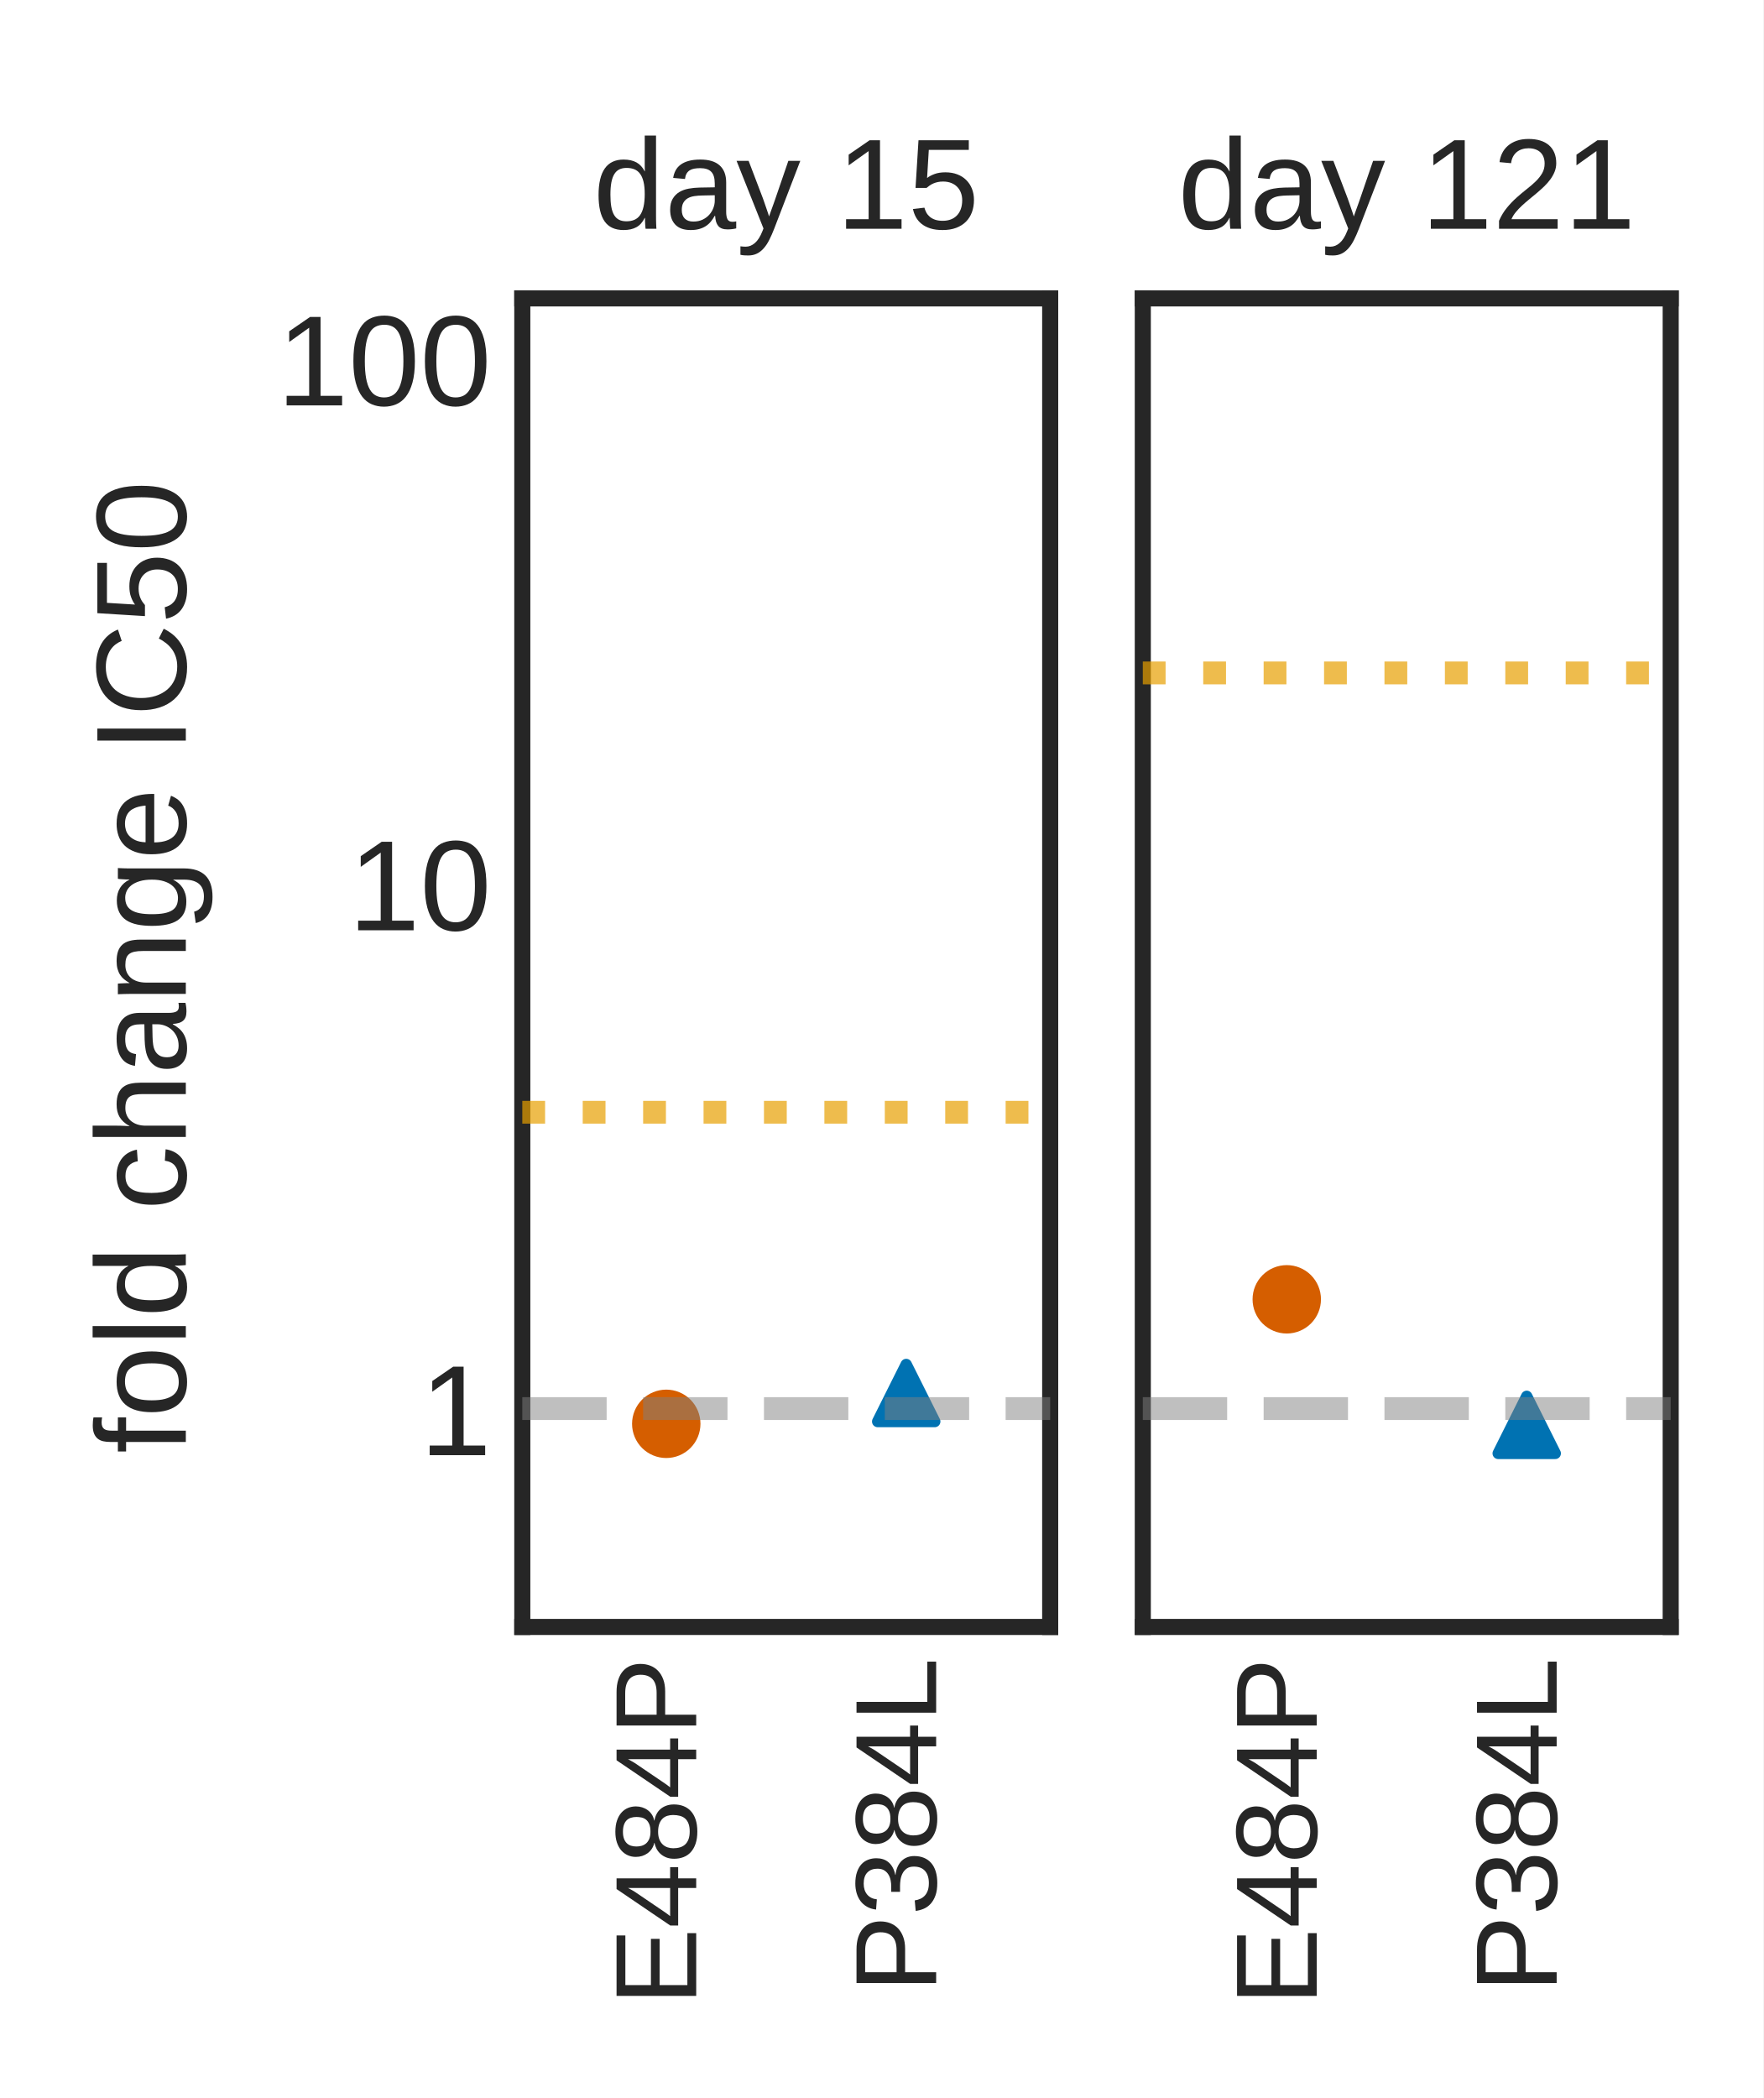
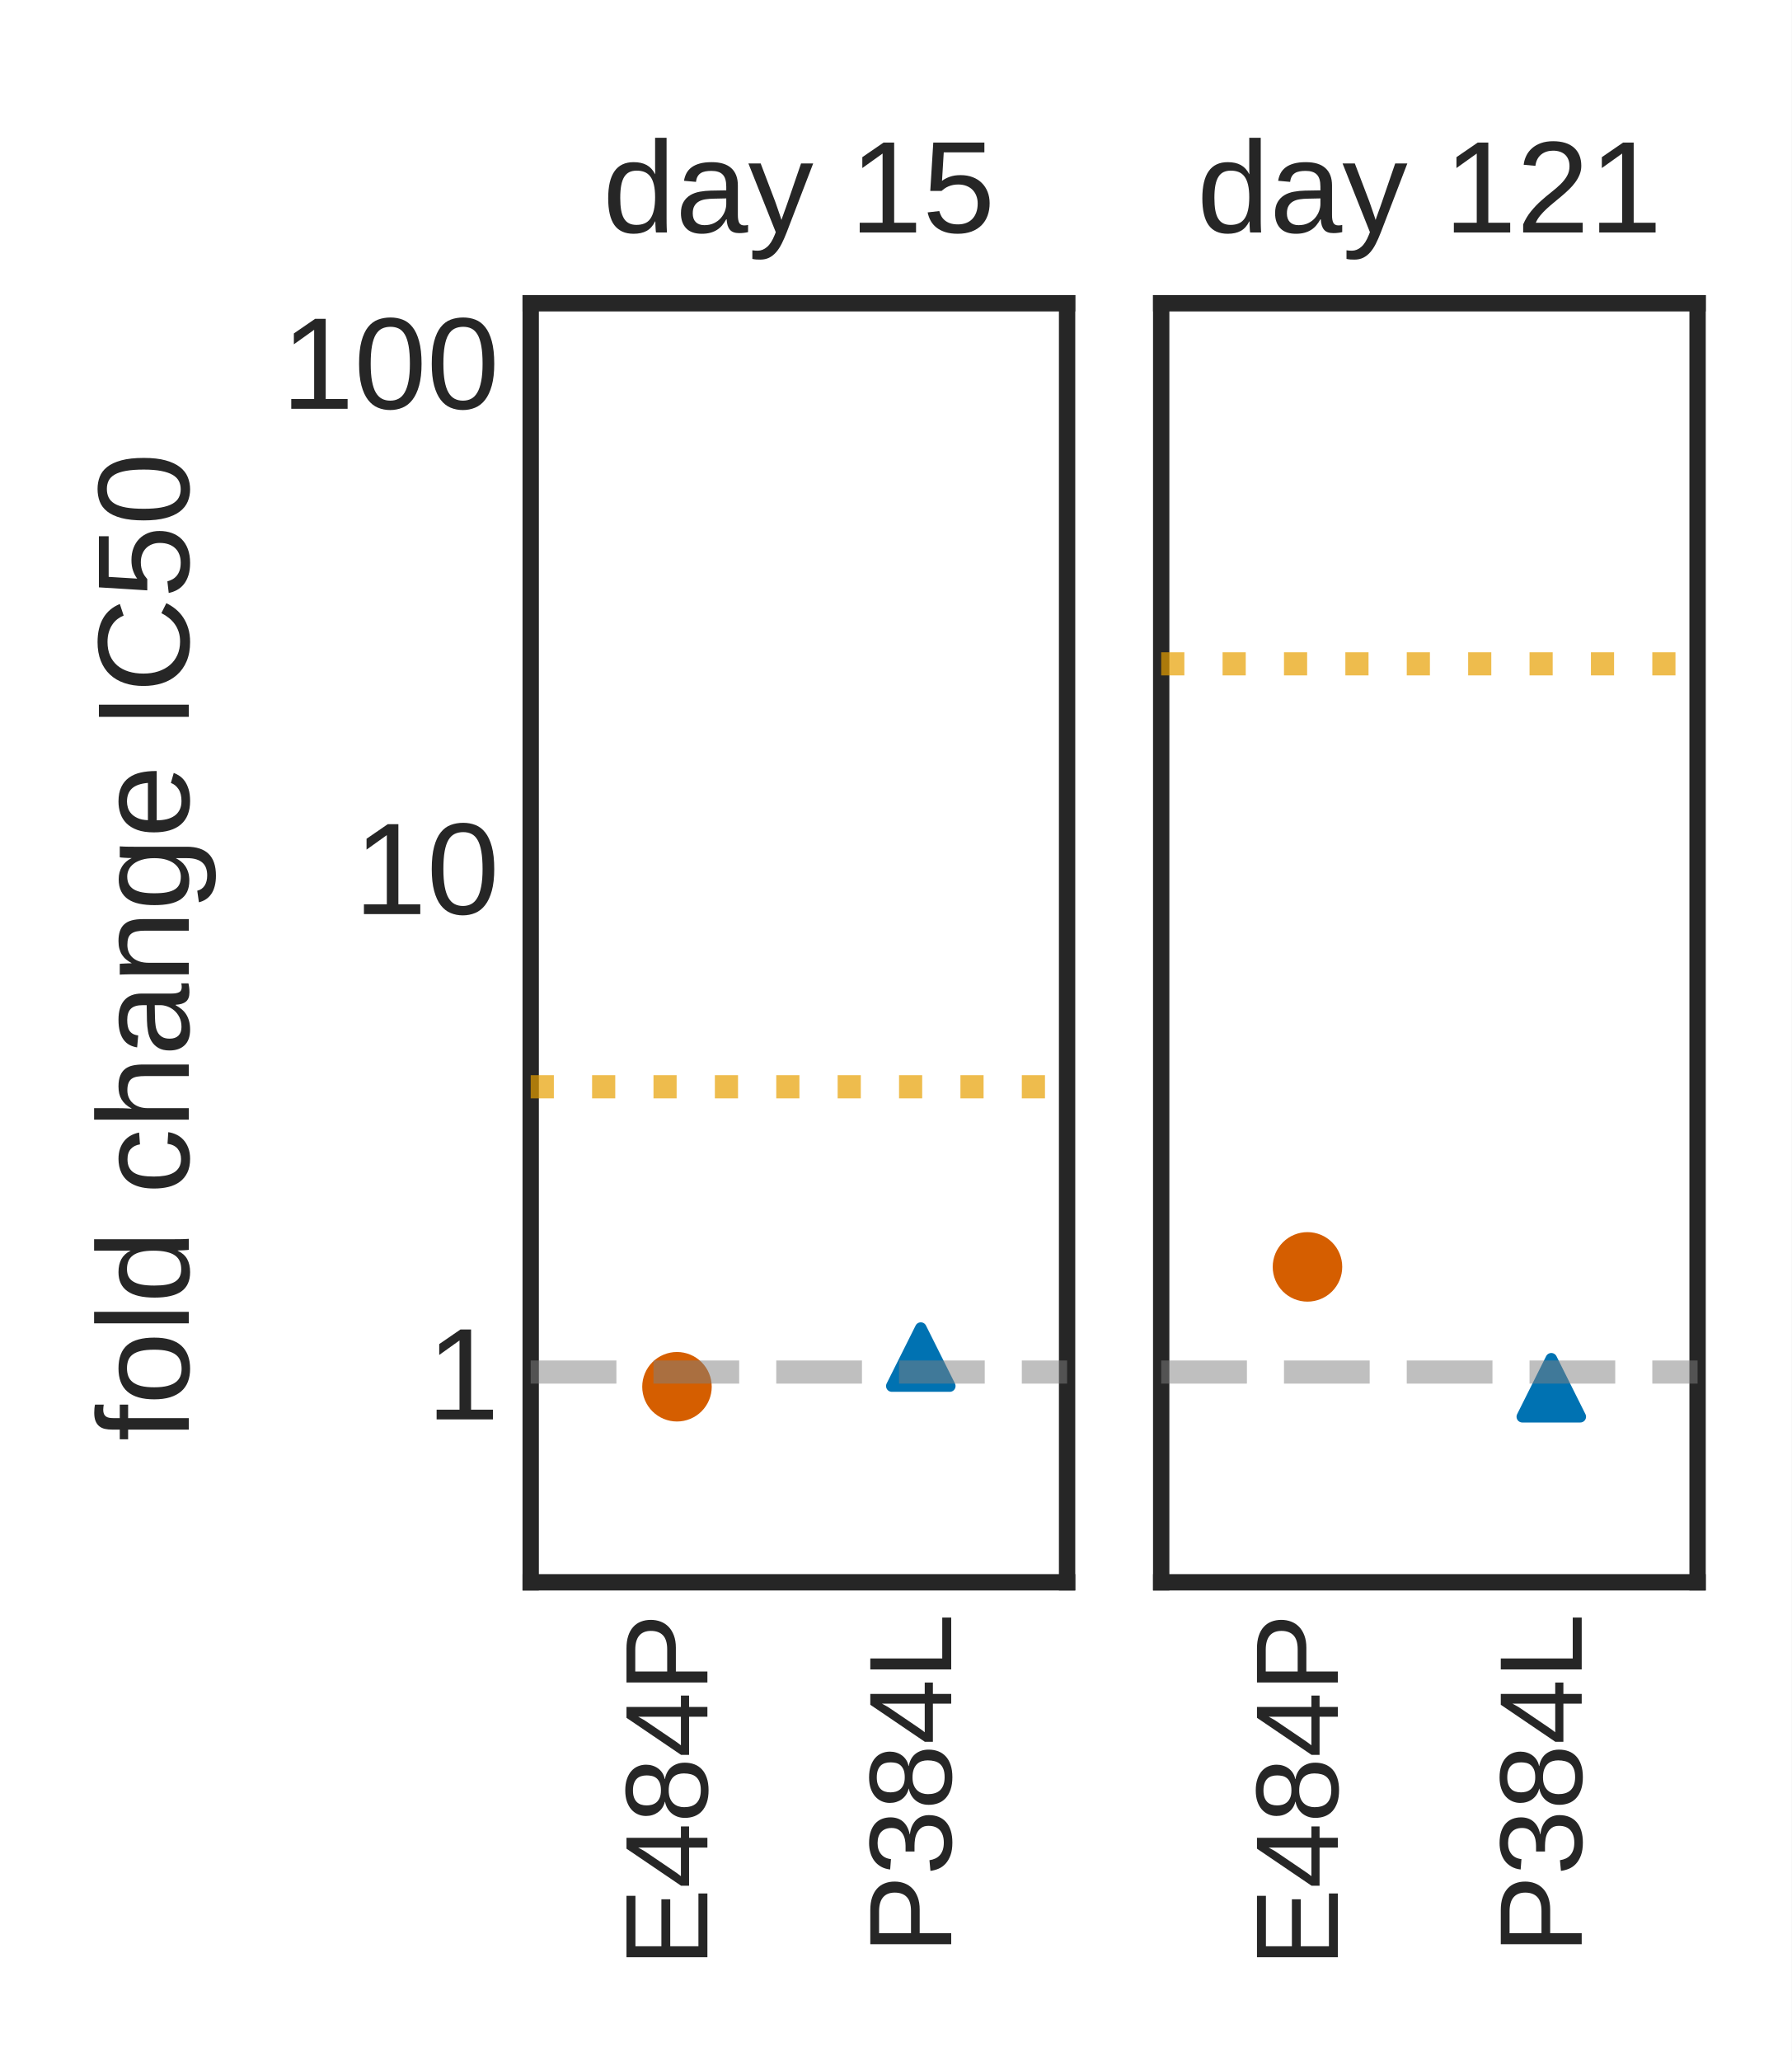
- <svg xmlns="http://www.w3.org/2000/svg" xmlns:xlink="http://www.w3.org/1999/xlink" height="163.105pt" version="1.1" viewBox="0 0 137.085 163.105" width="137.085pt">
+ <svg xmlns="http://www.w3.org/2000/svg" xmlns:xlink="http://www.w3.org/1999/xlink" height="157.669pt" version="1.1" viewBox="0 0 137.085 157.669" width="137.085pt">
  <defs>
    <style type="text/css">*{stroke-linecap:butt;stroke-linejoin:round;}</style>
  </defs>
  <g id="figure_1">
    <g id="patch_1">
-       <path d="M 0 163.105  L 137.085 163.105  L 137.085 0  L 0 0  z " style="fill:#ffffff;" />
+       <path d="M 0 157.669  L 137.085 157.669  L 137.085 0  L 0 0  z " style="fill:#ffffff;" />
    </g>
    <g id="axes_1">
      <g id="patch_2">
-         <path d="M 40.605 126.484  L 81.645 126.484  L 81.645 23.2  L 40.605 23.2  z " style="fill:#ffffff;" />
+         <path d="M 40.605 121.048  L 81.645 121.048  L 81.645 23.2  L 40.605 23.2  z " style="fill:#ffffff;" />
      </g>
      <g id="matplotlib.axis_1">
        <g id="xtick_1">
          <g id="line2d_1" />
          <g id="text_1">
-             <g style="fill:#262626;" transform="translate(54.12476 155.9051)rotate(-90)scale(0.09 -0.09)">
+             <g style="fill:#262626;" transform="translate(54.12476 150.4691)rotate(-90)scale(0.09 -0.09)">
              <defs>
                <path d="M 8.203 0  L 8.203 68.797  L 60.406 68.797  L 60.406 61.188  L 17.531 61.188  L 17.531 39.109  L 57.469 39.109  L 57.469 31.594  L 17.531 31.594  L 17.531 7.625  L 62.406 7.625  L 62.406 0  z " id="LiberationSans-69" />
                <path d="M 43.016 15.578  L 43.016 0  L 34.719 0  L 34.719 15.578  L 2.297 15.578  L 2.297 22.406  L 33.797 68.797  L 43.016 68.797  L 43.016 22.516  L 52.688 22.516  L 52.688 15.578  z M 34.719 58.891  Q 34.625 58.641 34.234 57.938  Q 33.844 57.234 33.344 56.344  Q 32.859 55.469 32.344 54.562  Q 31.844 53.656 31.453 53.078  L 13.812 27.094  Q 13.578 26.703 13.109 26.062  Q 12.641 25.438 12.156 24.781  Q 11.672 24.125 11.172 23.484  Q 10.688 22.859 10.406 22.516  L 34.719 22.516  z " id="LiberationSans-52" />
                <path d="M 51.266 19.188  Q 51.266 14.797 49.875 11.109  Q 48.484 7.422 45.625 4.734  Q 42.781 2.047 38.328 0.531  Q 33.891 -0.984 27.828 -0.984  Q 21.781 -0.984 17.359 0.531  Q 12.938 2.047 10.031 4.703  Q 7.125 7.375 5.734 11.062  Q 4.344 14.75 4.344 19.094  Q 4.344 22.859 5.484 25.781  Q 6.641 28.719 8.562 30.828  Q 10.5 32.953 12.969 34.25  Q 15.438 35.547 18.062 35.984  L 18.062 36.188  Q 15.188 36.859 12.906 38.375  Q 10.641 39.891 9.094 42.016  Q 7.562 44.141 6.75 46.719  Q 5.953 49.312 5.953 52.203  Q 5.953 55.812 7.344 59  Q 8.734 62.203 11.469 64.625  Q 14.203 67.047 18.25 68.438  Q 22.312 69.828 27.641 69.828  Q 33.25 69.828 37.375 68.406  Q 41.5 67 44.203 64.578  Q 46.922 62.156 48.234 58.938  Q 49.562 55.719 49.562 52.094  Q 49.562 49.266 48.75 46.672  Q 47.953 44.094 46.406 41.969  Q 44.875 39.844 42.594 38.344  Q 40.328 36.859 37.359 36.281  L 37.359 36.078  Q 40.328 35.594 42.859 34.297  Q 45.406 33.016 47.266 30.891  Q 49.125 28.766 50.188 25.828  Q 51.266 22.906 51.266 19.188  z M 40.438 51.609  Q 40.438 54.203 39.766 56.344  Q 39.109 58.5 37.594 60.031  Q 36.078 61.578 33.641 62.422  Q 31.203 63.281 27.641 63.281  Q 24.172 63.281 21.781 62.422  Q 19.391 61.578 17.844 60.031  Q 16.312 58.5 15.625 56.344  Q 14.938 54.203 14.938 51.609  Q 14.938 49.562 15.469 47.406  Q 16.016 45.266 17.422 43.5  Q 18.844 41.75 21.328 40.625  Q 23.828 39.5 27.734 39.5  Q 31.891 39.5 34.406 40.625  Q 36.922 41.75 38.25 43.5  Q 39.594 45.266 40.016 47.406  Q 40.438 49.562 40.438 51.609  z M 42.141 20.016  Q 42.141 22.516 41.453 24.828  Q 40.766 27.156 39.109 28.938  Q 37.453 30.719 34.641 31.812  Q 31.844 32.906 27.641 32.906  Q 23.781 32.906 21.062 31.812  Q 18.359 30.719 16.672 28.906  Q 14.984 27.094 14.203 24.719  Q 13.422 22.359 13.422 19.828  Q 13.422 16.656 14.203 14.031  Q 14.984 11.422 16.688 9.547  Q 18.406 7.672 21.188 6.641  Q 23.969 5.609 27.938 5.609  Q 31.938 5.609 34.672 6.641  Q 37.406 7.672 39.062 9.547  Q 40.719 11.422 41.422 14.078  Q 42.141 16.75 42.141 20.016  z " id="LiberationSans-56" />
                <path d="M 61.422 48.094  Q 61.422 43.609 59.938 39.719  Q 58.453 35.844 55.5 32.984  Q 52.547 30.125 48.094 28.469  Q 43.656 26.812 37.75 26.812  L 17.531 26.812  L 17.531 0  L 8.203 0  L 8.203 68.797  L 37.156 68.797  Q 43.266 68.797 47.797 67.312  Q 52.344 65.828 55.375 63.109  Q 58.406 60.406 59.906 56.562  Q 61.422 52.734 61.422 48.094  z M 52.047 48  Q 52.047 54.547 48.047 57.938  Q 44.047 61.328 36.031 61.328  L 17.531 61.328  L 17.531 34.188  L 36.422 34.188  Q 44.484 34.188 48.266 37.75  Q 52.047 41.312 52.047 48  z " id="LiberationSans-80" />
              </defs>
              <use xlink:href="#LiberationSans-69" />
              <use x="66.699" xlink:href="#LiberationSans-52" />
              <use x="122.314" xlink:href="#LiberationSans-56" />
              <use x="177.93" xlink:href="#LiberationSans-52" />
              <use x="233.545" xlink:href="#LiberationSans-80" />
            </g>
          </g>
        </g>
        <g id="xtick_2">
          <g id="line2d_2" />
          <g id="text_2">
-             <g style="fill:#262626;" transform="translate(72.7793 154.9067)rotate(-90)scale(0.09 -0.09)">
+             <g style="fill:#262626;" transform="translate(72.7793 149.4707)rotate(-90)scale(0.09 -0.09)">
              <defs>
                <path d="M 51.219 19  Q 51.219 14.266 49.672 10.547  Q 48.141 6.844 45.188 4.266  Q 42.234 1.703 37.859 0.359  Q 33.5 -0.984 27.875 -0.984  Q 21.484 -0.984 17.109 0.609  Q 12.75 2.203 9.906 4.812  Q 7.078 7.422 5.656 10.766  Q 4.25 14.109 3.812 17.672  L 12.891 18.5  Q 13.281 15.766 14.328 13.516  Q 15.375 11.281 17.188 9.672  Q 19 8.062 21.625 7.172  Q 24.266 6.297 27.875 6.297  Q 34.516 6.297 38.297 9.562  Q 42.094 12.844 42.094 19.281  Q 42.094 23.094 40.406 25.406  Q 38.719 27.734 36.203 29.031  Q 33.688 30.328 30.734 30.766  Q 27.781 31.203 25.297 31.203  L 20.312 31.203  L 20.312 38.812  L 25.094 38.812  Q 27.594 38.812 30.266 39.328  Q 32.953 39.844 35.172 41.188  Q 37.406 42.531 38.844 44.828  Q 40.281 47.125 40.281 50.688  Q 40.281 56.203 37.031 59.391  Q 33.797 62.594 27.391 62.594  Q 21.578 62.594 17.984 59.609  Q 14.406 56.641 13.812 51.219  L 4.984 51.906  Q 5.516 56.453 7.469 59.812  Q 9.422 63.188 12.422 65.406  Q 15.438 67.625 19.281 68.719  Q 23.141 69.828 27.484 69.828  Q 33.25 69.828 37.391 68.375  Q 41.547 66.938 44.188 64.469  Q 46.828 62.016 48.062 58.688  Q 49.312 55.375 49.312 51.609  Q 49.312 48.578 48.484 45.938  Q 47.656 43.312 45.891 41.203  Q 44.141 39.109 41.422 37.594  Q 38.719 36.078 34.906 35.297  L 34.906 35.109  Q 39.062 34.672 42.141 33.219  Q 45.219 31.781 47.219 29.625  Q 49.219 27.484 50.219 24.75  Q 51.219 22.016 51.219 19  z " id="LiberationSans-51" />
                <path d="M 8.203 0  L 8.203 68.797  L 17.531 68.797  L 17.531 7.625  L 52.297 7.625  L 52.297 0  z " id="LiberationSans-76" />
              </defs>
              <use xlink:href="#LiberationSans-80" />
              <use x="66.699" xlink:href="#LiberationSans-51" />
              <use x="122.314" xlink:href="#LiberationSans-56" />
              <use x="177.93" xlink:href="#LiberationSans-52" />
              <use x="233.545" xlink:href="#LiberationSans-76" />
            </g>
          </g>
        </g>
      </g>
      <g id="matplotlib.axis_2">
        <g id="ytick_1">
          <g id="line2d_3" />
          <g id="text_3">
-             <g style="fill:#262626;" transform="translate(32.64375 113.129)scale(0.1 -0.1)">
+             <g style="fill:#262626;" transform="translate(32.64375 108.5866)scale(0.1 -0.1)">
              <defs>
                <path d="M 7.625 0  L 7.625 7.469  L 25.141 7.469  L 25.141 60.406  L 9.625 49.312  L 9.625 57.625  L 25.875 68.797  L 33.984 68.797  L 33.984 7.469  L 50.734 7.469  L 50.734 0  z " id="LiberationSans-49" />
              </defs>
              <use xlink:href="#LiberationSans-49" />
            </g>
          </g>
        </g>
        <g id="ytick_2">
          <g id="line2d_4" />
          <g id="text_4">
-             <g style="fill:#262626;" transform="translate(27.08281 72.32361)scale(0.1 -0.1)">
+             <g style="fill:#262626;" transform="translate(27.08281 69.92886)scale(0.1 -0.1)">
              <defs>
                <path d="M 51.703 34.422  Q 51.703 24.516 49.828 17.75  Q 47.953 10.984 44.703 6.812  Q 41.453 2.641 37.062 0.828  Q 32.672 -0.984 27.688 -0.984  Q 22.656 -0.984 18.312 0.828  Q 13.969 2.641 10.766 6.781  Q 7.562 10.938 5.734 17.703  Q 3.906 24.469 3.906 34.422  Q 3.906 44.828 5.734 51.641  Q 7.562 58.453 10.781 62.5  Q 14.016 66.547 18.406 68.188  Q 22.797 69.828 27.984 69.828  Q 32.906 69.828 37.219 68.188  Q 41.547 66.547 44.766 62.5  Q 48 58.453 49.844 51.641  Q 51.703 44.828 51.703 34.422  z M 42.781 34.422  Q 42.781 42.625 41.797 48.062  Q 40.828 53.516 38.922 56.766  Q 37.016 60.016 34.25 61.359  Q 31.5 62.703 27.984 62.703  Q 24.266 62.703 21.438 61.328  Q 18.609 59.969 16.672 56.719  Q 14.75 53.469 13.766 48.016  Q 12.797 42.578 12.797 34.422  Q 12.797 26.516 13.797 21.094  Q 14.797 15.672 16.719 12.375  Q 18.656 9.078 21.438 7.641  Q 24.219 6.203 27.781 6.203  Q 31.25 6.203 34.031 7.641  Q 36.812 9.078 38.734 12.375  Q 40.672 15.672 41.719 21.094  Q 42.781 26.516 42.781 34.422  z " id="LiberationSans-48" />
              </defs>
              <use xlink:href="#LiberationSans-49" />
              <use x="55.615" xlink:href="#LiberationSans-48" />
            </g>
          </g>
        </g>
        <g id="ytick_3">
          <g id="line2d_5" />
          <g id="text_5">
-             <g style="fill:#262626;" transform="translate(21.52188 31.51816)scale(0.1 -0.1)">
+             <g style="fill:#262626;" transform="translate(21.52188 31.27107)scale(0.1 -0.1)">
              <use xlink:href="#LiberationSans-49" />
              <use x="55.615" xlink:href="#LiberationSans-48" />
              <use x="111.23" xlink:href="#LiberationSans-48" />
            </g>
          </g>
        </g>
        <g id="ytick_4">
          <g id="line2d_6" />
        </g>
        <g id="ytick_5">
          <g id="line2d_7" />
        </g>
        <g id="ytick_6">
          <g id="line2d_8" />
        </g>
        <g id="ytick_7">
          <g id="line2d_9" />
        </g>
        <g id="ytick_8">
          <g id="line2d_10" />
        </g>
        <g id="ytick_9">
          <g id="line2d_11" />
        </g>
        <g id="ytick_10">
          <g id="line2d_12" />
        </g>
        <g id="ytick_11">
          <g id="line2d_13" />
        </g>
        <g id="ytick_12">
          <g id="line2d_14" />
        </g>
        <g id="ytick_13">
          <g id="line2d_15" />
        </g>
        <g id="ytick_14">
          <g id="line2d_16" />
        </g>
        <g id="ytick_15">
          <g id="line2d_17" />
        </g>
        <g id="ytick_16">
          <g id="line2d_18" />
        </g>
        <g id="ytick_17">
          <g id="line2d_19" />
        </g>
        <g id="ytick_18">
          <g id="line2d_20" />
        </g>
        <g id="ytick_19">
          <g id="line2d_21" />
        </g>
        <g id="ytick_20">
          <g id="line2d_22" />
        </g>
        <g id="ytick_21">
          <g id="line2d_23" />
        </g>
        <g id="ytick_22">
          <g id="line2d_24" />
        </g>
        <g id="ytick_23">
          <g id="line2d_25" />
        </g>
        <g id="ytick_24">
          <g id="line2d_26" />
        </g>
        <g id="ytick_25">
          <g id="line2d_27" />
        </g>
        <g id="text_6">
-           <g style="fill:#262626;" transform="translate(14.44688 112.9863)rotate(-90)scale(0.1 -0.1)">
+           <g style="fill:#262626;" transform="translate(14.44688 110.2503)rotate(-90)scale(0.1 -0.1)">
            <defs>
              <path d="M 17.625 46.438  L 17.625 0  L 8.844 0  L 8.844 46.438  L 1.422 46.438  L 1.422 52.828  L 8.844 52.828  L 8.844 58.797  Q 8.844 61.672 9.375 64.141  Q 9.906 66.609 11.344 68.438  Q 12.797 70.266 15.281 71.312  Q 17.781 72.359 21.734 72.359  Q 23.297 72.359 24.969 72.219  Q 26.656 72.078 27.938 71.781  L 27.938 65.094  Q 27.094 65.234 26 65.359  Q 24.906 65.484 24.031 65.484  Q 22.078 65.484 20.828 64.938  Q 19.578 64.406 18.875 63.406  Q 18.172 62.406 17.891 60.938  Q 17.625 59.469 17.625 57.562  L 17.625 52.828  L 27.938 52.828  L 27.938 46.438  z " id="LiberationSans-102" />
              <path d="M 51.422 26.469  Q 51.422 12.594 45.312 5.797  Q 39.203 -0.984 27.594 -0.984  Q 22.078 -0.984 17.719 0.672  Q 13.375 2.344 10.375 5.766  Q 7.375 9.188 5.781 14.328  Q 4.203 19.484 4.203 26.469  Q 4.203 53.812 27.875 53.812  Q 34.031 53.812 38.5 52.094  Q 42.969 50.391 45.828 46.969  Q 48.688 43.562 50.047 38.422  Q 51.422 33.297 51.422 26.469  z M 42.188 26.469  Q 42.188 32.625 41.234 36.625  Q 40.281 40.625 38.453 43.016  Q 36.625 45.406 33.984 46.359  Q 31.344 47.312 28.031 47.312  Q 24.656 47.312 21.938 46.312  Q 19.234 45.312 17.328 42.891  Q 15.438 40.484 14.422 36.469  Q 13.422 32.469 13.422 26.469  Q 13.422 20.312 14.5 16.281  Q 15.578 12.25 17.453 9.859  Q 19.344 7.469 21.906 6.484  Q 24.469 5.516 27.484 5.516  Q 30.859 5.516 33.594 6.469  Q 36.328 7.422 38.234 9.812  Q 40.141 12.203 41.156 16.25  Q 42.188 20.312 42.188 26.469  z " id="LiberationSans-111" />
              <path d="M 6.734 0  L 6.734 72.469  L 15.531 72.469  L 15.531 0  z " id="LiberationSans-108" />
              <path d="M 40.094 8.5  Q 37.641 3.422 33.609 1.219  Q 29.594 -0.984 23.641 -0.984  Q 13.625 -0.984 8.906 5.75  Q 4.203 12.5 4.203 26.172  Q 4.203 53.812 23.641 53.812  Q 29.641 53.812 33.641 51.609  Q 37.641 49.422 40.094 44.625  L 40.188 44.625  Q 40.188 45.125 40.156 46.172  Q 40.141 47.219 40.109 48.359  Q 40.094 49.516 40.094 50.531  Q 40.094 51.562 40.094 52  L 40.094 72.469  L 48.875 72.469  L 48.875 10.891  Q 48.875 8.984 48.891 7.219  Q 48.922 5.469 48.969 4  Q 49.031 2.547 49.078 1.484  Q 49.125 0.438 49.172 0  L 40.766 0  Q 40.672 0.484 40.594 1.391  Q 40.531 2.297 40.453 3.469  Q 40.375 4.641 40.328 5.938  Q 40.281 7.234 40.281 8.5  z M 13.422 26.469  Q 13.422 21 14.109 17.094  Q 14.797 13.188 16.312 10.672  Q 17.828 8.156 20.172 6.984  Q 22.516 5.812 25.875 5.812  Q 29.344 5.812 32 6.938  Q 34.672 8.062 36.453 10.578  Q 38.234 13.094 39.156 17.141  Q 40.094 21.188 40.094 27.047  Q 40.094 32.672 39.156 36.547  Q 38.234 40.438 36.422 42.828  Q 34.625 45.219 32 46.266  Q 29.391 47.312 25.984 47.312  Q 22.75 47.312 20.406 46.188  Q 18.062 45.062 16.5 42.578  Q 14.938 40.094 14.172 36.109  Q 13.422 32.125 13.422 26.469  z " id="LiberationSans-100" />
              <path id="LiberationSans-32" />
              <path d="M 13.422 26.656  Q 13.422 22.125 14.078 18.312  Q 14.75 14.5 16.312 11.734  Q 17.875 8.984 20.438 7.469  Q 23 5.953 26.766 5.953  Q 31.453 5.953 34.594 8.484  Q 37.75 11.031 38.484 16.312  L 47.359 15.719  Q 46.922 12.453 45.453 9.422  Q 44 6.391 41.484 4.094  Q 38.969 1.812 35.344 0.406  Q 31.734 -0.984 27 -0.984  Q 20.797 -0.984 16.453 1.109  Q 12.109 3.219 9.391 6.906  Q 6.688 10.594 5.469 15.594  Q 4.25 20.609 4.25 26.469  Q 4.25 31.781 5.125 35.859  Q 6 39.938 7.594 42.984  Q 9.188 46.047 11.328 48.125  Q 13.484 50.203 15.984 51.438  Q 18.5 52.688 21.281 53.25  Q 24.078 53.812 26.906 53.812  Q 31.344 53.812 34.812 52.594  Q 38.281 51.375 40.797 49.25  Q 43.312 47.125 44.875 44.234  Q 46.438 41.359 47.078 38.031  L 38.031 37.359  Q 37.359 41.75 34.562 44.328  Q 31.781 46.922 26.656 46.922  Q 22.906 46.922 20.391 45.672  Q 17.875 44.438 16.312 41.922  Q 14.75 39.406 14.078 35.594  Q 13.422 31.781 13.422 26.656  z " id="LiberationSans-99" />
              <path d="M 15.484 43.797  Q 16.938 46.484 18.641 48.359  Q 20.359 50.25 22.406 51.469  Q 24.469 52.688 26.906 53.25  Q 29.344 53.812 32.375 53.812  Q 37.453 53.812 40.703 52.438  Q 43.953 51.078 45.828 48.609  Q 47.703 46.141 48.406 42.719  Q 49.125 39.312 49.125 35.203  L 49.125 0  L 40.281 0  L 40.281 33.5  Q 40.281 36.859 39.859 39.391  Q 39.453 41.938 38.281 43.625  Q 37.109 45.312 34.953 46.156  Q 32.812 47.016 29.391 47.016  Q 26.266 47.016 23.75 45.891  Q 21.234 44.781 19.453 42.719  Q 17.672 40.672 16.688 37.734  Q 15.719 34.812 15.719 31.156  L 15.719 0  L 6.938 0  L 6.938 72.469  L 15.719 72.469  L 15.719 53.609  Q 15.719 52 15.672 50.391  Q 15.625 48.781 15.547 47.406  Q 15.484 46.047 15.422 45.094  Q 15.375 44.141 15.328 43.797  z " id="LiberationSans-104" />
              <path d="M 20.219 -0.984  Q 12.25 -0.984 8.25 3.219  Q 4.25 7.422 4.25 14.75  Q 4.25 19.969 6.219 23.312  Q 8.203 26.656 11.391 28.562  Q 14.594 30.469 18.688 31.203  Q 22.797 31.938 27.047 32.031  L 38.922 32.234  L 38.922 35.109  Q 38.922 38.375 38.234 40.672  Q 37.547 42.969 36.125 44.375  Q 34.719 45.797 32.594 46.453  Q 30.469 47.125 27.594 47.125  Q 25.047 47.125 23 46.75  Q 20.953 46.391 19.438 45.438  Q 17.922 44.484 16.984 42.844  Q 16.062 41.219 15.766 38.719  L 6.594 39.547  Q 7.078 42.672 8.438 45.281  Q 9.812 47.906 12.328 49.797  Q 14.844 51.703 18.625 52.75  Q 22.406 53.812 27.781 53.812  Q 37.75 53.812 42.766 49.234  Q 47.797 44.672 47.797 36.031  L 47.797 13.281  Q 47.797 9.375 48.828 7.391  Q 49.859 5.422 52.734 5.422  Q 53.469 5.422 54.203 5.516  Q 54.938 5.609 55.609 5.766  L 55.609 0.297  Q 53.953 -0.094 52.312 -0.281  Q 50.688 -0.484 48.828 -0.484  Q 46.344 -0.484 44.562 0.172  Q 42.781 0.828 41.656 2.172  Q 40.531 3.516 39.938 5.484  Q 39.359 7.469 39.203 10.109  L 38.922 10.109  Q 37.5 7.562 35.812 5.516  Q 34.125 3.469 31.875 2.031  Q 29.641 0.594 26.781 -0.188  Q 23.922 -0.984 20.219 -0.984  z M 22.219 5.609  Q 26.422 5.609 29.562 7.141  Q 32.719 8.688 34.781 11.078  Q 36.859 13.484 37.891 16.312  Q 38.922 19.141 38.922 21.734  L 38.922 26.078  L 29.297 25.875  Q 26.078 25.828 23.172 25.406  Q 20.266 25 18.062 23.781  Q 15.875 22.562 14.578 20.359  Q 13.281 18.172 13.281 14.594  Q 13.281 10.297 15.594 7.953  Q 17.922 5.609 22.219 5.609  z " id="LiberationSans-97" />
              <path d="M 40.281 0  L 40.281 33.5  Q 40.281 37.359 39.719 39.938  Q 39.156 42.531 37.891 44.109  Q 36.625 45.703 34.547 46.359  Q 32.469 47.016 29.391 47.016  Q 26.266 47.016 23.75 45.922  Q 21.234 44.828 19.453 42.75  Q 17.672 40.672 16.688 37.625  Q 15.719 34.578 15.719 30.609  L 15.719 0  L 6.938 0  L 6.938 41.547  Q 6.938 43.219 6.906 45.047  Q 6.891 46.875 6.828 48.5  Q 6.781 50.141 6.734 51.312  Q 6.688 52.484 6.641 52.828  L 14.938 52.828  Q 14.984 52.594 15.031 51.516  Q 15.094 50.438 15.156 49.047  Q 15.234 47.656 15.281 46.219  Q 15.328 44.781 15.328 43.797  L 15.484 43.797  Q 16.75 46.094 18.266 47.953  Q 19.781 49.812 21.781 51.094  Q 23.781 52.391 26.359 53.094  Q 28.953 53.812 32.375 53.812  Q 36.766 53.812 39.938 52.734  Q 43.109 51.656 45.156 49.406  Q 47.219 47.172 48.172 43.625  Q 49.125 40.094 49.125 35.203  L 49.125 0  z " id="LiberationSans-110" />
              <path d="M 26.766 -20.75  Q 22.219 -20.75 18.703 -19.812  Q 15.188 -18.891 12.688 -17.156  Q 10.203 -15.438 8.641 -13.031  Q 7.078 -10.641 6.391 -7.719  L 15.234 -6.453  Q 16.109 -10.109 19.109 -12.078  Q 22.125 -14.062 27 -14.062  Q 29.984 -14.062 32.422 -13.234  Q 34.859 -12.406 36.562 -10.562  Q 38.281 -8.734 39.203 -5.797  Q 40.141 -2.875 40.141 1.312  L 40.141 9.812  L 40.047 9.812  Q 39.062 7.812 37.625 5.984  Q 36.188 4.156 34.109 2.734  Q 32.031 1.312 29.297 0.453  Q 26.562 -0.391 23.047 -0.391  Q 18.016 -0.391 14.422 1.297  Q 10.844 2.984 8.562 6.344  Q 6.297 9.719 5.25 14.719  Q 4.203 19.734 4.203 26.312  Q 4.203 32.672 5.25 37.75  Q 6.297 42.828 8.656 46.359  Q 11.031 49.906 14.812 51.781  Q 18.609 53.656 24.031 53.656  Q 29.641 53.656 33.766 51.094  Q 37.891 48.531 40.141 43.797  L 40.234 43.797  Q 40.234 45.016 40.297 46.531  Q 40.375 48.047 40.453 49.391  Q 40.531 50.734 40.625 51.703  Q 40.719 52.688 40.828 52.828  L 49.172 52.828  Q 49.125 52.391 49.078 51.344  Q 49.031 50.297 48.969 48.828  Q 48.922 47.359 48.891 45.578  Q 48.875 43.797 48.875 41.891  L 48.875 1.516  Q 48.875 -9.578 43.422 -15.156  Q 37.984 -20.75 26.766 -20.75  z M 40.141 26.422  Q 40.141 31.938 38.938 35.859  Q 37.75 39.797 35.797 42.281  Q 33.844 44.781 31.328 45.953  Q 28.812 47.125 26.172 47.125  Q 22.797 47.125 20.375 45.953  Q 17.969 44.781 16.375 42.266  Q 14.797 39.75 14.031 35.812  Q 13.281 31.891 13.281 26.422  Q 13.281 20.703 14.031 16.812  Q 14.797 12.938 16.359 10.547  Q 17.922 8.156 20.312 7.125  Q 22.703 6.109 26.031 6.109  Q 28.656 6.109 31.172 7.219  Q 33.688 8.344 35.688 10.781  Q 37.703 13.234 38.922 17.094  Q 40.141 20.953 40.141 26.422  z " id="LiberationSans-103" />
              <path d="M 13.484 24.562  Q 13.484 20.406 14.328 16.906  Q 15.188 13.422 16.969 10.906  Q 18.75 8.406 21.531 7  Q 24.312 5.609 28.219 5.609  Q 33.938 5.609 37.375 7.906  Q 40.828 10.203 42.047 13.719  L 49.75 11.531  Q 48.922 9.328 47.438 7.109  Q 45.953 4.891 43.453 3.094  Q 40.969 1.312 37.234 0.156  Q 33.5 -0.984 28.219 -0.984  Q 16.5 -0.984 10.375 6  Q 4.25 12.984 4.25 26.766  Q 4.25 34.188 6.094 39.328  Q 7.953 44.484 11.172 47.703  Q 14.406 50.922 18.703 52.359  Q 23 53.812 27.875 53.812  Q 34.516 53.812 38.984 51.656  Q 43.453 49.516 46.156 45.719  Q 48.875 41.938 50.016 36.812  Q 51.172 31.688 51.172 25.734  L 51.172 24.562  z M 42.094 31.297  Q 41.359 39.656 37.844 43.484  Q 34.328 47.312 27.734 47.312  Q 25.531 47.312 23.109 46.609  Q 20.703 45.906 18.656 44.094  Q 16.609 42.281 15.188 39.172  Q 13.766 36.078 13.578 31.297  z " id="LiberationSans-101" />
              <path d="M 9.234 0  L 9.234 68.797  L 18.562 68.797  L 18.562 0  z " id="LiberationSans-73" />
              <path d="M 38.672 62.203  Q 32.812 62.203 28.297 60.25  Q 23.781 58.297 20.719 54.688  Q 17.672 51.078 16.109 46  Q 14.547 40.922 14.547 34.719  Q 14.547 28.516 16.234 23.359  Q 17.922 18.219 21.062 14.5  Q 24.219 10.797 28.781 8.734  Q 33.344 6.688 39.062 6.688  Q 43.062 6.688 46.359 7.734  Q 49.656 8.797 52.312 10.688  Q 54.984 12.594 57.078 15.203  Q 59.188 17.828 60.797 21  L 68.406 17.188  Q 66.547 13.328 63.812 10  Q 61.078 6.688 57.391 4.25  Q 53.719 1.812 49.047 0.406  Q 44.391 -0.984 38.625 -0.984  Q 30.281 -0.984 24 1.672  Q 17.719 4.344 13.5 9.109  Q 9.281 13.875 7.172 20.406  Q 5.078 26.953 5.078 34.719  Q 5.078 42.781 7.297 49.266  Q 9.516 55.766 13.781 60.328  Q 18.062 64.891 24.312 67.359  Q 30.562 69.828 38.578 69.828  Q 49.562 69.828 56.938 65.531  Q 64.312 61.234 67.781 52.781  L 58.938 49.859  Q 57.953 52.297 56.297 54.516  Q 54.641 56.734 52.141 58.438  Q 49.656 60.156 46.312 61.172  Q 42.969 62.203 38.672 62.203  z " id="LiberationSans-67" />
              <path d="M 51.422 22.406  Q 51.422 17.234 49.859 12.938  Q 48.297 8.641 45.219 5.531  Q 42.141 2.438 37.578 0.719  Q 33.016 -0.984 27 -0.984  Q 21.578 -0.984 17.547 0.281  Q 13.531 1.562 10.734 3.781  Q 7.953 6 6.312 8.984  Q 4.688 11.969 4 15.375  L 12.891 16.406  Q 13.422 14.453 14.391 12.625  Q 15.375 10.797 17.062 9.344  Q 18.75 7.906 21.219 7.047  Q 23.688 6.203 27.203 6.203  Q 30.609 6.203 33.391 7.25  Q 36.188 8.297 38.156 10.344  Q 40.141 12.406 41.203 15.375  Q 42.281 18.359 42.281 22.219  Q 42.281 25.391 41.25 28.047  Q 40.234 30.719 38.328 32.641  Q 36.422 34.578 33.656 35.641  Q 30.906 36.719 27.391 36.719  Q 25.203 36.719 23.344 36.328  Q 21.484 35.938 19.891 35.25  Q 18.312 34.578 17.016 33.672  Q 15.719 32.766 14.594 31.781  L 6 31.781  L 8.297 68.797  L 47.406 68.797  L 47.406 61.328  L 16.312 61.328  L 14.984 39.5  Q 17.328 41.312 20.844 42.594  Q 24.359 43.891 29.203 43.891  Q 34.328 43.891 38.422 42.328  Q 42.531 40.766 45.406 37.906  Q 48.297 35.062 49.859 31.109  Q 51.422 27.156 51.422 22.406  z " id="LiberationSans-53" />
            </defs>
            <use xlink:href="#LiberationSans-102" />
            <use x="27.783" xlink:href="#LiberationSans-111" />
            <use x="83.398" xlink:href="#LiberationSans-108" />
            <use x="105.615" xlink:href="#LiberationSans-100" />
            <use x="161.23" xlink:href="#LiberationSans-32" />
            <use x="189.014" xlink:href="#LiberationSans-99" />
            <use x="239.014" xlink:href="#LiberationSans-104" />
            <use x="294.629" xlink:href="#LiberationSans-97" />
            <use x="350.244" xlink:href="#LiberationSans-110" />
            <use x="405.859" xlink:href="#LiberationSans-103" />
            <use x="461.475" xlink:href="#LiberationSans-101" />
            <use x="517.09" xlink:href="#LiberationSans-32" />
            <use x="544.873" xlink:href="#LiberationSans-73" />
            <use x="572.656" xlink:href="#LiberationSans-67" />
            <use x="644.873" xlink:href="#LiberationSans-53" />
            <use x="700.488" xlink:href="#LiberationSans-48" />
          </g>
        </g>
      </g>
      <g id="PathCollection_1">
        <defs>
-           <path d="M 0 -2.216  L -2.216 2.216  L 2.216 2.216  z " id="m3eeab6a541" style="stroke:#0072b2;stroke-width:0.886;" />
+           <path d="M 0 -2.216  L -2.216 2.216  L 2.216 2.216  z " id="mbd0c6ae5a1" style="stroke:#0072b2;stroke-width:0.886;" />
        </defs>
-         <g clip-path="url(#pda33fdac48)">
-           <use style="fill:#0072b2;stroke:#0072b2;stroke-width:0.886;" x="70.452" xlink:href="#m3eeab6a541" y="108.297" />
+         <g clip-path="url(#pc13061681a)">
+           <use style="fill:#0072b2;stroke:#0072b2;stroke-width:0.886;" x="70.452" xlink:href="#mbd0c6ae5a1" y="103.818" />
        </g>
      </g>
      <g id="PathCollection_2">
        <defs>
-           <path d="M 0 2.216  C 0.588 2.216 1.151 1.982 1.567 1.567  C 1.982 1.151 2.216 0.588 2.216 0  C 2.216 -0.588 1.982 -1.151 1.567 -1.567  C 1.151 -1.982 0.588 -2.216 0 -2.216  C -0.588 -2.216 -1.151 -1.982 -1.567 -1.567  C -1.982 -1.151 -2.216 -0.588 -2.216 0  C -2.216 0.588 -1.982 1.151 -1.567 1.567  C -1.151 1.982 -0.588 2.216 0 2.216  z " id="mfdc017efca" style="stroke:#d55e00;stroke-width:0.886;" />
+           <path d="M 0 2.216  C 0.588 2.216 1.151 1.982 1.567 1.567  C 1.982 1.151 2.216 0.588 2.216 0  C 2.216 -0.588 1.982 -1.151 1.567 -1.567  C 1.151 -1.982 0.588 -2.216 0 -2.216  C -0.588 -2.216 -1.151 -1.982 -1.567 -1.567  C -1.982 -1.151 -2.216 -0.588 -2.216 0  C -2.216 0.588 -1.982 1.151 -1.567 1.567  C -1.151 1.982 -0.588 2.216 0 2.216  z " id="m9bceb56d56" style="stroke:#d55e00;stroke-width:0.886;" />
        </defs>
-         <g clip-path="url(#pda33fdac48)">
-           <use style="fill:#d55e00;stroke:#d55e00;stroke-width:0.886;" x="51.797" xlink:href="#mfdc017efca" y="110.692" />
+         <g clip-path="url(#pc13061681a)">
+           <use style="fill:#d55e00;stroke:#d55e00;stroke-width:0.886;" x="51.797" xlink:href="#m9bceb56d56" y="106.088" />
        </g>
      </g>
      <g id="patch_3">
        <path d="M 40.605 23.2  L 81.645 23.2  L 81.645 7.2  L 40.605 7.2  z " style="fill:none;" />
      </g>
      <g id="patch_4">
-         <path d="M 40.605 126.484  L 40.605 23.2  " style="fill:none;stroke:#262626;stroke-linecap:square;stroke-linejoin:miter;stroke-width:1.25;" />
+         <path d="M 40.605 121.048  L 40.605 23.2  " style="fill:none;stroke:#262626;stroke-linecap:square;stroke-linejoin:miter;stroke-width:1.25;" />
      </g>
      <g id="patch_5">
-         <path d="M 81.645 126.484  L 81.645 23.2  " style="fill:none;stroke:#262626;stroke-linecap:square;stroke-linejoin:miter;stroke-width:1.25;" />
+         <path d="M 81.645 121.048  L 81.645 23.2  " style="fill:none;stroke:#262626;stroke-linecap:square;stroke-linejoin:miter;stroke-width:1.25;" />
      </g>
      <g id="patch_6">
-         <path d="M 40.605 126.484  L 81.645 126.484  " style="fill:none;stroke:#262626;stroke-linecap:square;stroke-linejoin:miter;stroke-width:1.25;" />
+         <path d="M 40.605 121.048  L 81.645 121.048  " style="fill:none;stroke:#262626;stroke-linecap:square;stroke-linejoin:miter;stroke-width:1.25;" />
      </g>
      <g id="patch_7">
        <path d="M 40.605 23.2  L 81.645 23.2  " style="fill:none;stroke:#262626;stroke-linecap:square;stroke-linejoin:miter;stroke-width:1.25;" />
      </g>
      <g id="LineCollection_1">
-         <path clip-path="url(#pda33fdac48)" d="M 40.605 109.506  L 81.645 109.506  " style="fill:none;stroke:#808080;stroke-dasharray:6.558,2.836;stroke-dashoffset:0;stroke-opacity:0.502;stroke-width:1.772;" />
+         <path clip-path="url(#pc13061681a)" d="M 40.605 104.963  L 81.645 104.963  " style="fill:none;stroke:#808080;stroke-dasharray:6.558,2.836;stroke-dashoffset:0;stroke-opacity:0.502;stroke-width:1.772;" />
      </g>
      <g id="text_7">
        <g style="fill:#262626;" transform="translate(46.11375 17.78594)scale(0.1 -0.1)">
          <defs>
            <path d="M 29.5 0  Q 27.641 -4.781 25.703 -8.609  Q 23.781 -12.453 21.391 -15.156  Q 19 -17.875 16.062 -19.312  Q 13.141 -20.75 9.328 -20.75  Q 7.672 -20.75 6.25 -20.656  Q 4.828 -20.562 3.266 -20.219  L 3.266 -13.625  Q 4.203 -13.766 5.375 -13.844  Q 6.547 -13.922 7.375 -13.922  Q 11.234 -13.922 14.547 -11.031  Q 17.875 -8.156 20.359 -1.859  L 21.188 0.25  L 0.25 52.828  L 9.625 52.828  L 20.75 23.641  Q 21.234 22.312 21.984 20.109  Q 22.75 17.922 23.5 15.719  Q 24.266 13.531 24.844 11.766  Q 25.438 10.016 25.531 9.578  Q 25.688 10.109 26.25 11.688  Q 26.812 13.281 27.516 15.234  Q 28.219 17.188 28.953 19.188  Q 29.688 21.188 30.172 22.656  L 40.531 52.828  L 49.812 52.828  z " id="LiberationSans-121" />
          </defs>
          <use xlink:href="#LiberationSans-100" />
          <use x="55.615" xlink:href="#LiberationSans-97" />
          <use x="111.23" xlink:href="#LiberationSans-121" />
          <use x="161.23" xlink:href="#LiberationSans-32" />
          <use x="189.014" xlink:href="#LiberationSans-49" />
          <use x="244.629" xlink:href="#LiberationSans-53" />
        </g>
      </g>
      <g id="LineCollection_2">
-         <path clip-path="url(#pda33fdac48)" d="M 40.605 86.47  L 81.645 86.47  " style="fill:none;stroke:#e69f00;stroke-dasharray:1.772,2.925;stroke-dashoffset:0;stroke-opacity:0.698;stroke-width:1.772;" />
+         <path clip-path="url(#pc13061681a)" d="M 40.605 83.14  L 81.645 83.14  " style="fill:none;stroke:#e69f00;stroke-dasharray:1.772,2.925;stroke-dashoffset:0;stroke-opacity:0.698;stroke-width:1.772;" />
      </g>
    </g>
    <g id="axes_2">
      <g id="patch_8">
-         <path d="M 88.845 126.484  L 129.885 126.484  L 129.885 23.2  L 88.845 23.2  z " style="fill:#ffffff;" />
+         <path d="M 88.845 121.048  L 129.885 121.048  L 129.885 23.2  L 88.845 23.2  z " style="fill:#ffffff;" />
      </g>
      <g id="matplotlib.axis_3">
        <g id="xtick_3">
          <g id="line2d_28" />
          <g id="text_8">
-             <g style="fill:#262626;" transform="translate(102.3648 155.9051)rotate(-90)scale(0.09 -0.09)">
+             <g style="fill:#262626;" transform="translate(102.3648 150.4691)rotate(-90)scale(0.09 -0.09)">
              <use xlink:href="#LiberationSans-69" />
              <use x="66.699" xlink:href="#LiberationSans-52" />
              <use x="122.314" xlink:href="#LiberationSans-56" />
              <use x="177.93" xlink:href="#LiberationSans-52" />
              <use x="233.545" xlink:href="#LiberationSans-80" />
            </g>
          </g>
        </g>
        <g id="xtick_4">
          <g id="line2d_29" />
          <g id="text_9">
-             <g style="fill:#262626;" transform="translate(121.0193 154.9067)rotate(-90)scale(0.09 -0.09)">
+             <g style="fill:#262626;" transform="translate(121.0193 149.4707)rotate(-90)scale(0.09 -0.09)">
              <use xlink:href="#LiberationSans-80" />
              <use x="66.699" xlink:href="#LiberationSans-51" />
              <use x="122.314" xlink:href="#LiberationSans-56" />
              <use x="177.93" xlink:href="#LiberationSans-52" />
              <use x="233.545" xlink:href="#LiberationSans-76" />
            </g>
          </g>
        </g>
      </g>
      <g id="matplotlib.axis_4">
        <g id="ytick_26" />
        <g id="ytick_27" />
        <g id="ytick_28" />
        <g id="ytick_29" />
        <g id="ytick_30" />
        <g id="ytick_31" />
        <g id="ytick_32" />
        <g id="ytick_33" />
        <g id="ytick_34" />
        <g id="ytick_35" />
        <g id="ytick_36" />
        <g id="ytick_37" />
        <g id="ytick_38" />
        <g id="ytick_39" />
        <g id="ytick_40" />
        <g id="ytick_41" />
        <g id="ytick_42" />
        <g id="ytick_43" />
        <g id="ytick_44" />
        <g id="ytick_45" />
        <g id="ytick_46" />
        <g id="ytick_47" />
        <g id="ytick_48" />
        <g id="ytick_49" />
        <g id="ytick_50" />
      </g>
      <g id="PathCollection_3">
-         <g clip-path="url(#p448f92d9d4)">
-           <use style="fill:#0072b2;stroke:#0072b2;stroke-width:0.886;" x="118.692" xlink:href="#m3eeab6a541" y="110.774" />
+         <g clip-path="url(#pcf96c4d9b8)">
+           <use style="fill:#0072b2;stroke:#0072b2;stroke-width:0.886;" x="118.692" xlink:href="#mbd0c6ae5a1" y="106.165" />
        </g>
      </g>
      <g id="PathCollection_4">
-         <g clip-path="url(#p448f92d9d4)">
-           <use style="fill:#d55e00;stroke:#d55e00;stroke-width:0.886;" x="100.037" xlink:href="#mfdc017efca" y="101.013" />
+         <g clip-path="url(#pcf96c4d9b8)">
+           <use style="fill:#d55e00;stroke:#d55e00;stroke-width:0.886;" x="100.037" xlink:href="#m9bceb56d56" y="96.918" />
        </g>
      </g>
      <g id="patch_9">
        <path d="M 88.845 23.2  L 129.885 23.2  L 129.885 7.2  L 88.845 7.2  z " style="fill:none;" />
      </g>
      <g id="patch_10">
-         <path d="M 88.845 126.484  L 88.845 23.2  " style="fill:none;stroke:#262626;stroke-linecap:square;stroke-linejoin:miter;stroke-width:1.25;" />
+         <path d="M 88.845 121.048  L 88.845 23.2  " style="fill:none;stroke:#262626;stroke-linecap:square;stroke-linejoin:miter;stroke-width:1.25;" />
      </g>
      <g id="patch_11">
-         <path d="M 129.885 126.484  L 129.885 23.2  " style="fill:none;stroke:#262626;stroke-linecap:square;stroke-linejoin:miter;stroke-width:1.25;" />
+         <path d="M 129.885 121.048  L 129.885 23.2  " style="fill:none;stroke:#262626;stroke-linecap:square;stroke-linejoin:miter;stroke-width:1.25;" />
      </g>
      <g id="patch_12">
-         <path d="M 88.845 126.484  L 129.885 126.484  " style="fill:none;stroke:#262626;stroke-linecap:square;stroke-linejoin:miter;stroke-width:1.25;" />
+         <path d="M 88.845 121.048  L 129.885 121.048  " style="fill:none;stroke:#262626;stroke-linecap:square;stroke-linejoin:miter;stroke-width:1.25;" />
      </g>
      <g id="patch_13">
        <path d="M 88.845 23.2  L 129.885 23.2  " style="fill:none;stroke:#262626;stroke-linecap:square;stroke-linejoin:miter;stroke-width:1.25;" />
      </g>
      <g id="LineCollection_3">
-         <path clip-path="url(#p448f92d9d4)" d="M 88.845 109.506  L 129.885 109.506  " style="fill:none;stroke:#808080;stroke-dasharray:6.558,2.836;stroke-dashoffset:0;stroke-opacity:0.502;stroke-width:1.772;" />
+         <path clip-path="url(#pcf96c4d9b8)" d="M 88.845 104.963  L 129.885 104.963  " style="fill:none;stroke:#808080;stroke-dasharray:6.558,2.836;stroke-dashoffset:0;stroke-opacity:0.502;stroke-width:1.772;" />
      </g>
      <g id="text_10">
        <g style="fill:#262626;" transform="translate(91.57328 17.78594)scale(0.1 -0.1)">
          <defs>
            <path d="M 5.031 0  L 5.031 6.203  Q 7.516 11.922 11.109 16.281  Q 14.703 20.656 18.656 24.188  Q 22.609 27.734 26.484 30.766  Q 30.375 33.797 33.5 36.812  Q 36.625 39.844 38.547 43.156  Q 40.484 46.484 40.484 50.688  Q 40.484 53.609 39.594 55.828  Q 38.719 58.062 37.062 59.562  Q 35.406 61.078 33.078 61.828  Q 30.766 62.594 27.938 62.594  Q 25.297 62.594 22.969 61.859  Q 20.656 61.141 18.844 59.672  Q 17.047 58.203 15.891 56.031  Q 14.75 53.859 14.406 50.984  L 5.422 51.812  Q 5.859 55.516 7.469 58.781  Q 9.078 62.062 11.906 64.531  Q 14.75 67 18.719 68.406  Q 22.703 69.828 27.938 69.828  Q 33.062 69.828 37.062 68.609  Q 41.062 67.391 43.812 64.984  Q 46.578 62.594 48.047 59.078  Q 49.516 55.562 49.516 50.984  Q 49.516 47.516 48.266 44.391  Q 47.016 41.266 44.938 38.422  Q 42.875 35.594 40.141 32.953  Q 37.406 30.328 34.422 27.812  Q 31.453 25.297 28.422 22.828  Q 25.391 20.359 22.719 17.859  Q 20.062 15.375 17.969 12.812  Q 15.875 10.25 14.703 7.469  L 50.594 7.469  L 50.594 0  z " id="LiberationSans-50" />
          </defs>
          <use xlink:href="#LiberationSans-100" />
          <use x="55.615" xlink:href="#LiberationSans-97" />
          <use x="111.23" xlink:href="#LiberationSans-121" />
          <use x="161.23" xlink:href="#LiberationSans-32" />
          <use x="189.014" xlink:href="#LiberationSans-49" />
          <use x="244.629" xlink:href="#LiberationSans-50" />
          <use x="300.244" xlink:href="#LiberationSans-49" />
        </g>
      </g>
      <g id="LineCollection_4">
-         <path clip-path="url(#p448f92d9d4)" d="M 88.845 52.315  L 129.885 52.315  " style="fill:none;stroke:#e69f00;stroke-dasharray:1.772,2.925;stroke-dashoffset:0;stroke-opacity:0.698;stroke-width:1.772;" />
+         <path clip-path="url(#pcf96c4d9b8)" d="M 88.845 50.783  L 129.885 50.783  " style="fill:none;stroke:#e69f00;stroke-dasharray:1.772,2.925;stroke-dashoffset:0;stroke-opacity:0.698;stroke-width:1.772;" />
      </g>
    </g>
  </g>
  <defs>
-     <clipPath id="pda33fdac48">
-       <rect height="103.284" width="41.04" x="40.605" y="23.2" />
+     <clipPath id="pc13061681a">
+       <rect height="97.848" width="41.04" x="40.605" y="23.2" />
    </clipPath>
-     <clipPath id="p448f92d9d4">
-       <rect height="103.284" width="41.04" x="88.845" y="23.2" />
+     <clipPath id="pcf96c4d9b8">
+       <rect height="97.848" width="41.04" x="88.845" y="23.2" />
    </clipPath>
  </defs>
</svg>
